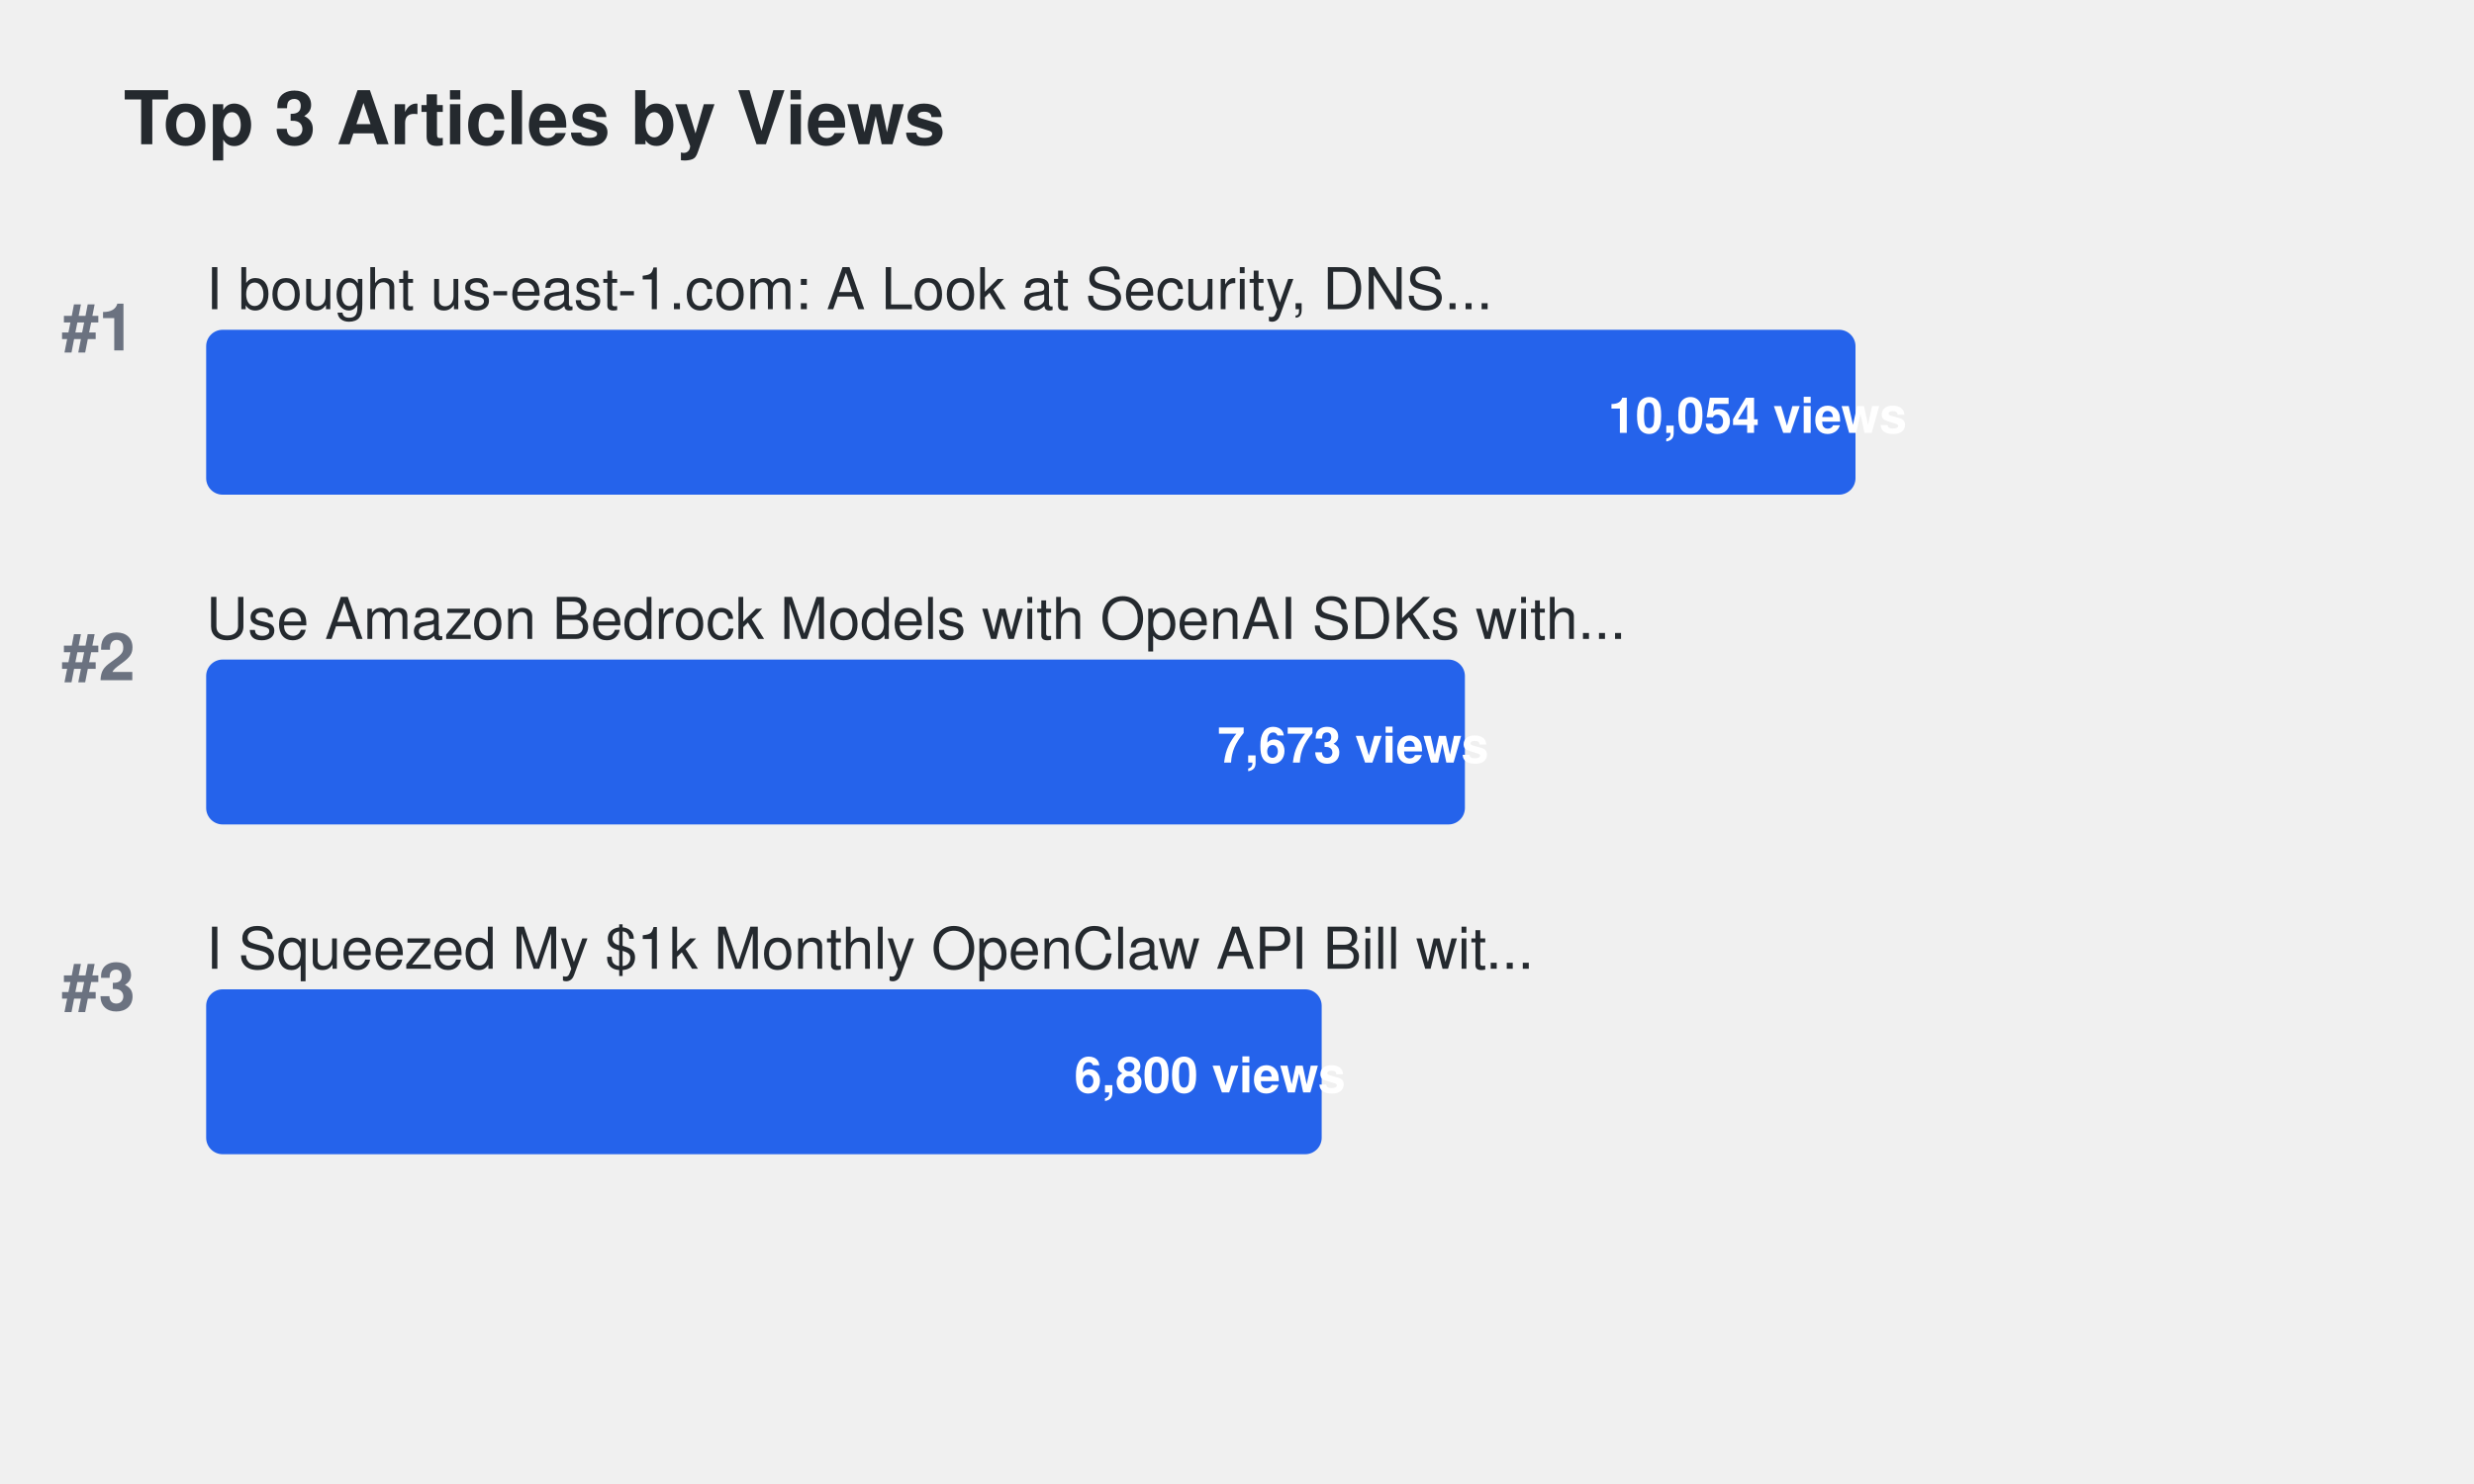
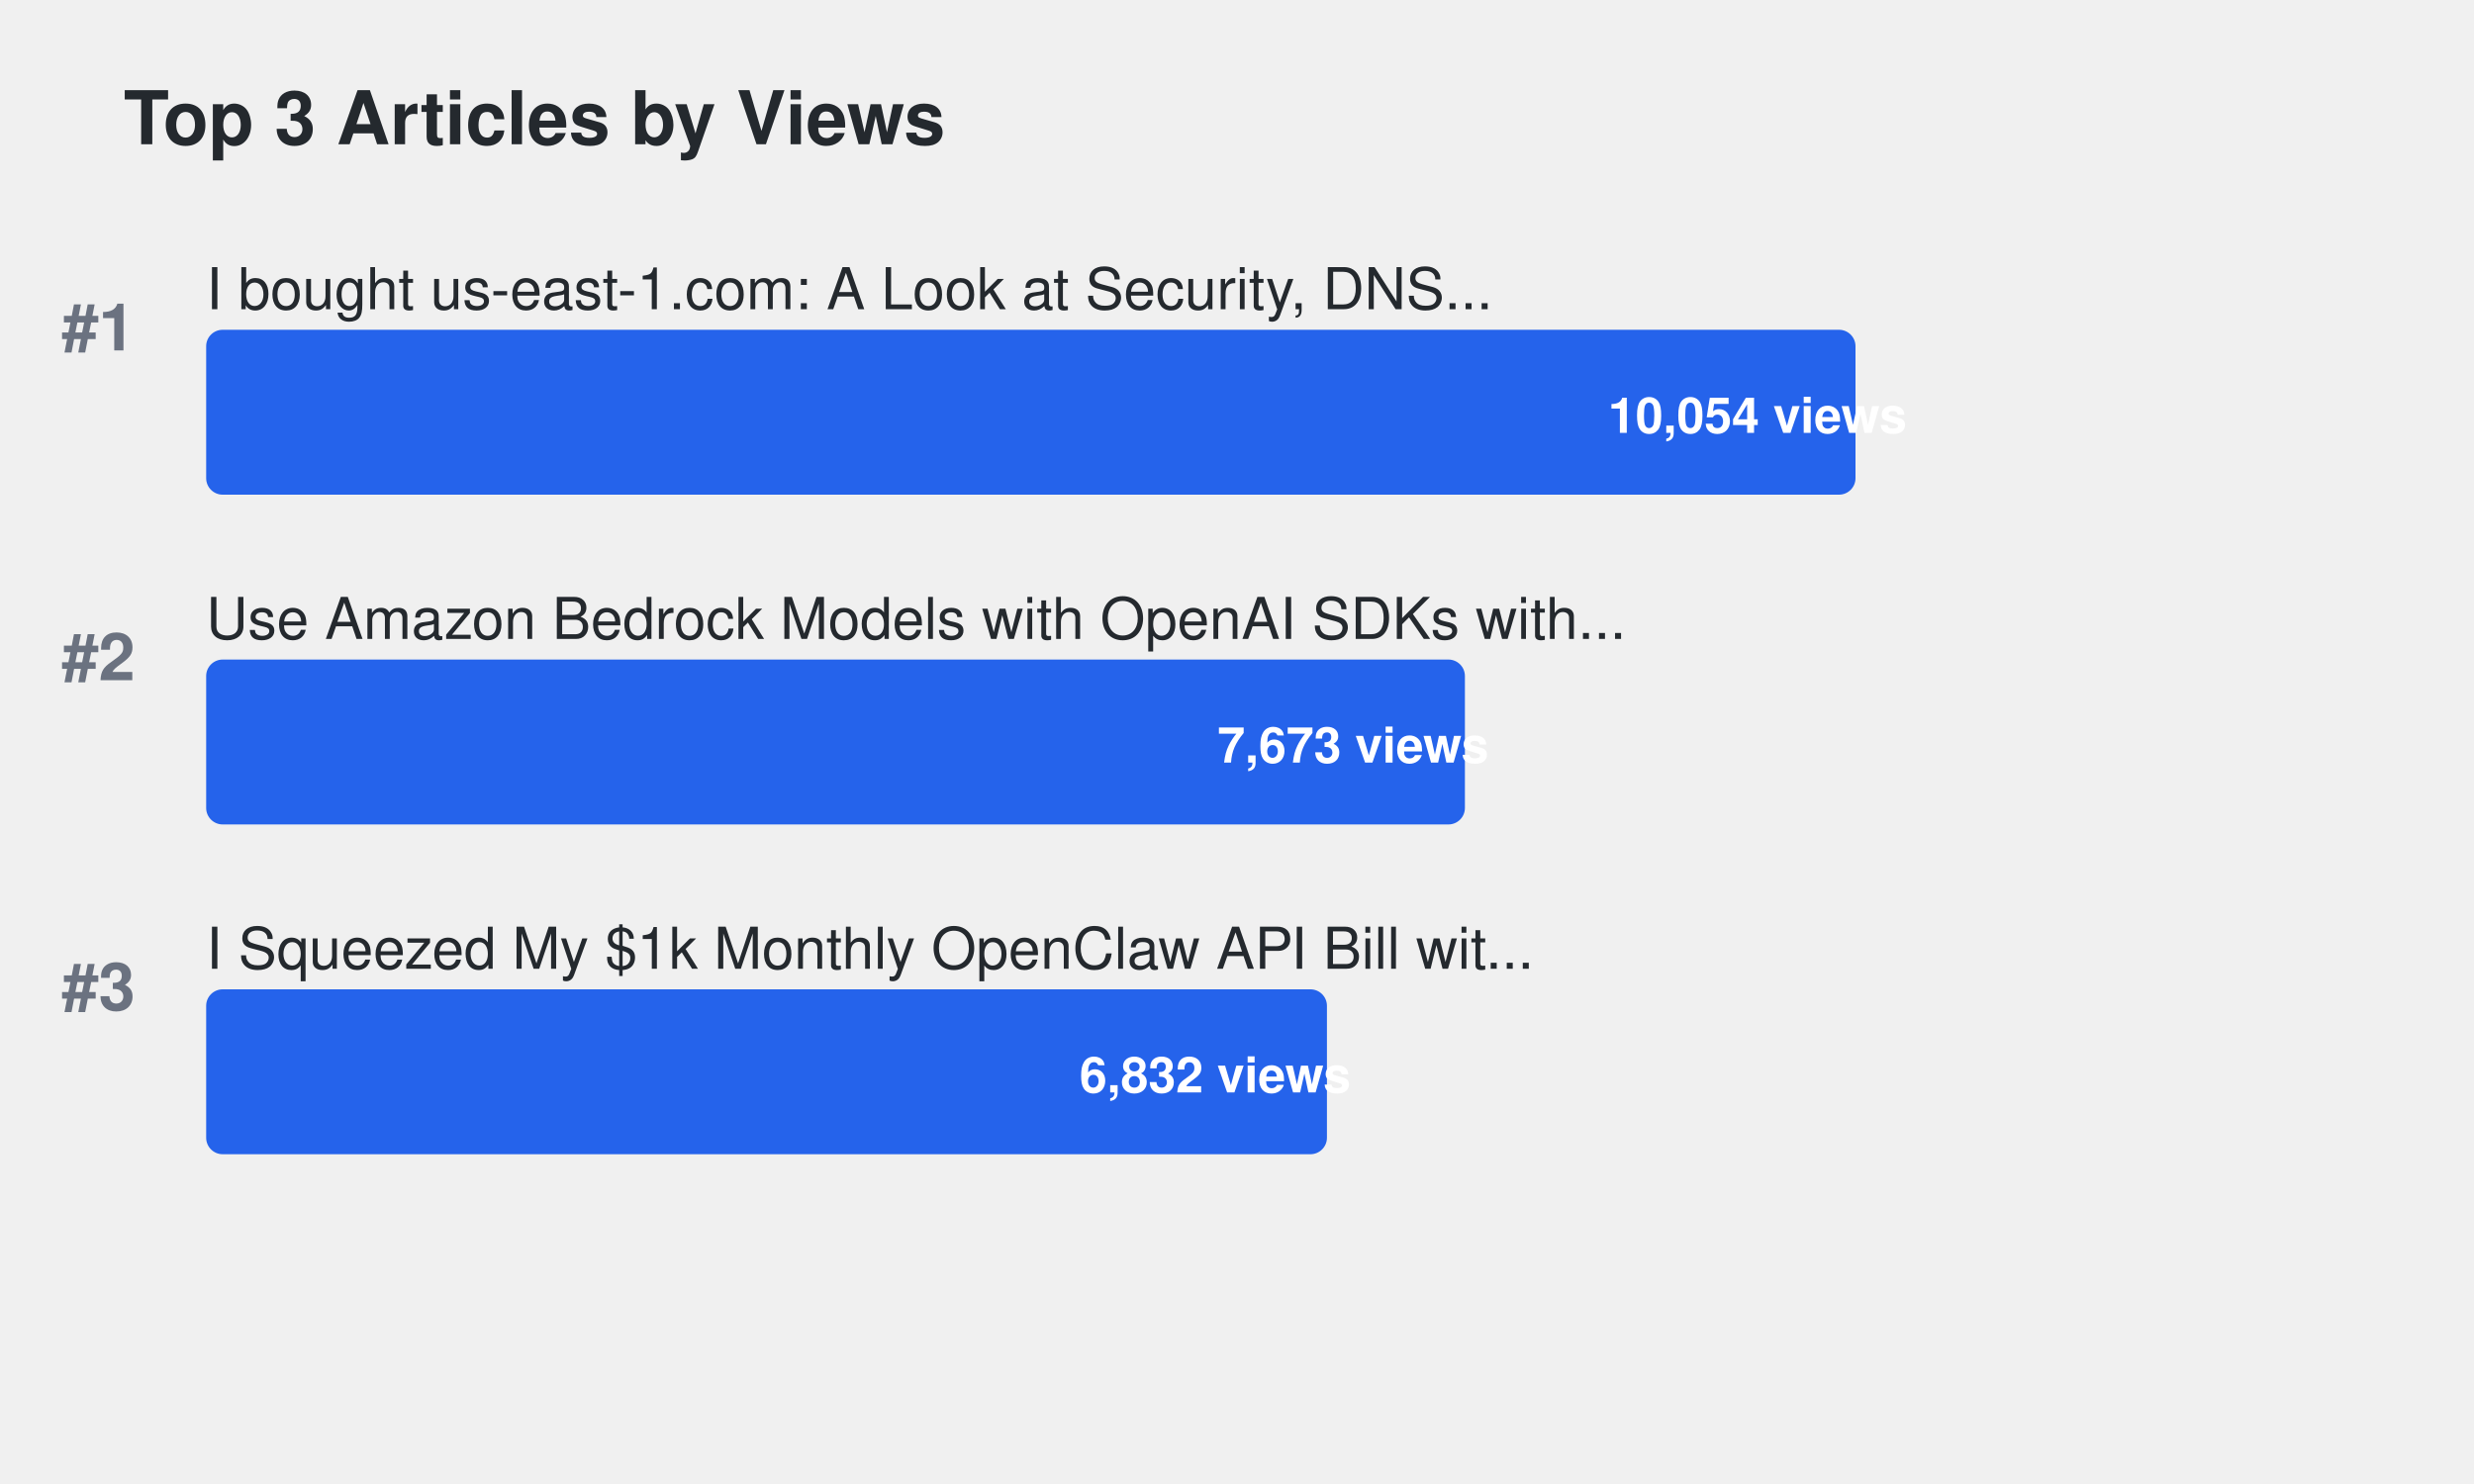
<svg xmlns="http://www.w3.org/2000/svg" width="600" height="360">
  <defs>
    <style>
.title { font-family: -apple-system, BlinkMacSystemFont, "Segoe UI", Helvetica, Arial, sans-serif; font-size: 18px; font-weight: 600; fill: #24292e; }
.article-title { font-family: -apple-system, BlinkMacSystemFont, "Segoe UI", Helvetica, Arial, sans-serif; font-size: 14px; font-weight: 500; fill: #24292e; }
.metric-value { font-family: -apple-system, BlinkMacSystemFont, "Segoe UI", Helvetica, Arial, sans-serif; font-size: 12px; font-weight: 600; fill: #ffffff; }
.rank { font-family: -apple-system, BlinkMacSystemFont, "Segoe UI", Helvetica, Arial, sans-serif; font-size: 16px; font-weight: 700; fill: #6b7280; }
.bar { rx: 4; ry: 4; }
.bar:hover { opacity: 0.8; cursor: pointer; }
a { text-decoration: none; }
a:hover .article-title { fill: #0969da; text-decoration: underline; }
a:hover .bar { opacity: 0.9; }
</style>
  </defs>
  <text x="30" y="35" class="title">Top 3 Articles by Views</text>
  <text x="15" y="85" class="rank">#1</text>
  <a href="https://dev.to/aws-builders/i-bought-us-east-1com-a-look-at-security-dns-traffic-and-protecting-aws-users-15ng" target="_blank">
    <text x="50" y="75" class="article-title">I bought us-east-1.com: A Look at Security, DNS...</text>
    <rect x="50" y="80" width="400.0" height="40" fill="#2563eb" class="bar">
</rect>
    <text x="390.0" y="105" class="metric-value" fill="#ffffff">10,054 views</text>
  </a>
  <text x="15" y="165" class="rank">#2</text>
  <a href="https://dev.to/aws-builders/use-amazon-bedrock-models-via-an-openai-api-compatible-serverless-endpoint-now-without-fixed-cost-5hf5" target="_blank">
    <text x="50" y="155" class="article-title">Use Amazon Bedrock Models with OpenAI SDKs with...</text>
    <rect x="50" y="160" width="305.272" height="40" fill="#2563eb" class="bar">
</rect>
    <text x="295.272" y="185" class="metric-value" fill="#ffffff">7,673 views</text>
  </a>
  <text x="15" y="245" class="rank">#3</text>
  <a href="https://dev.to/aws-builders/i-squeezed-my-1k-monthly-openclaw-api-bill-with-20month-in-aws-credits-heres-the-exact-setup-3gj4" target="_blank">
    <text x="50" y="235" class="article-title">I Squeezed My $1k Monthly OpenClaw API Bill wit...</text>
-     <rect x="50" y="240" width="270.539" height="40" fill="#2563eb" class="bar">
+     <rect x="50" y="240" width="271.812" height="40" fill="#2563eb" class="bar">
</rect>
-     <text x="260.539" y="265" class="metric-value" fill="#ffffff">6,800 views</text>
+     <text x="261.812" y="265" class="metric-value" fill="#ffffff">6,832 views</text>
  </a>
</svg>
